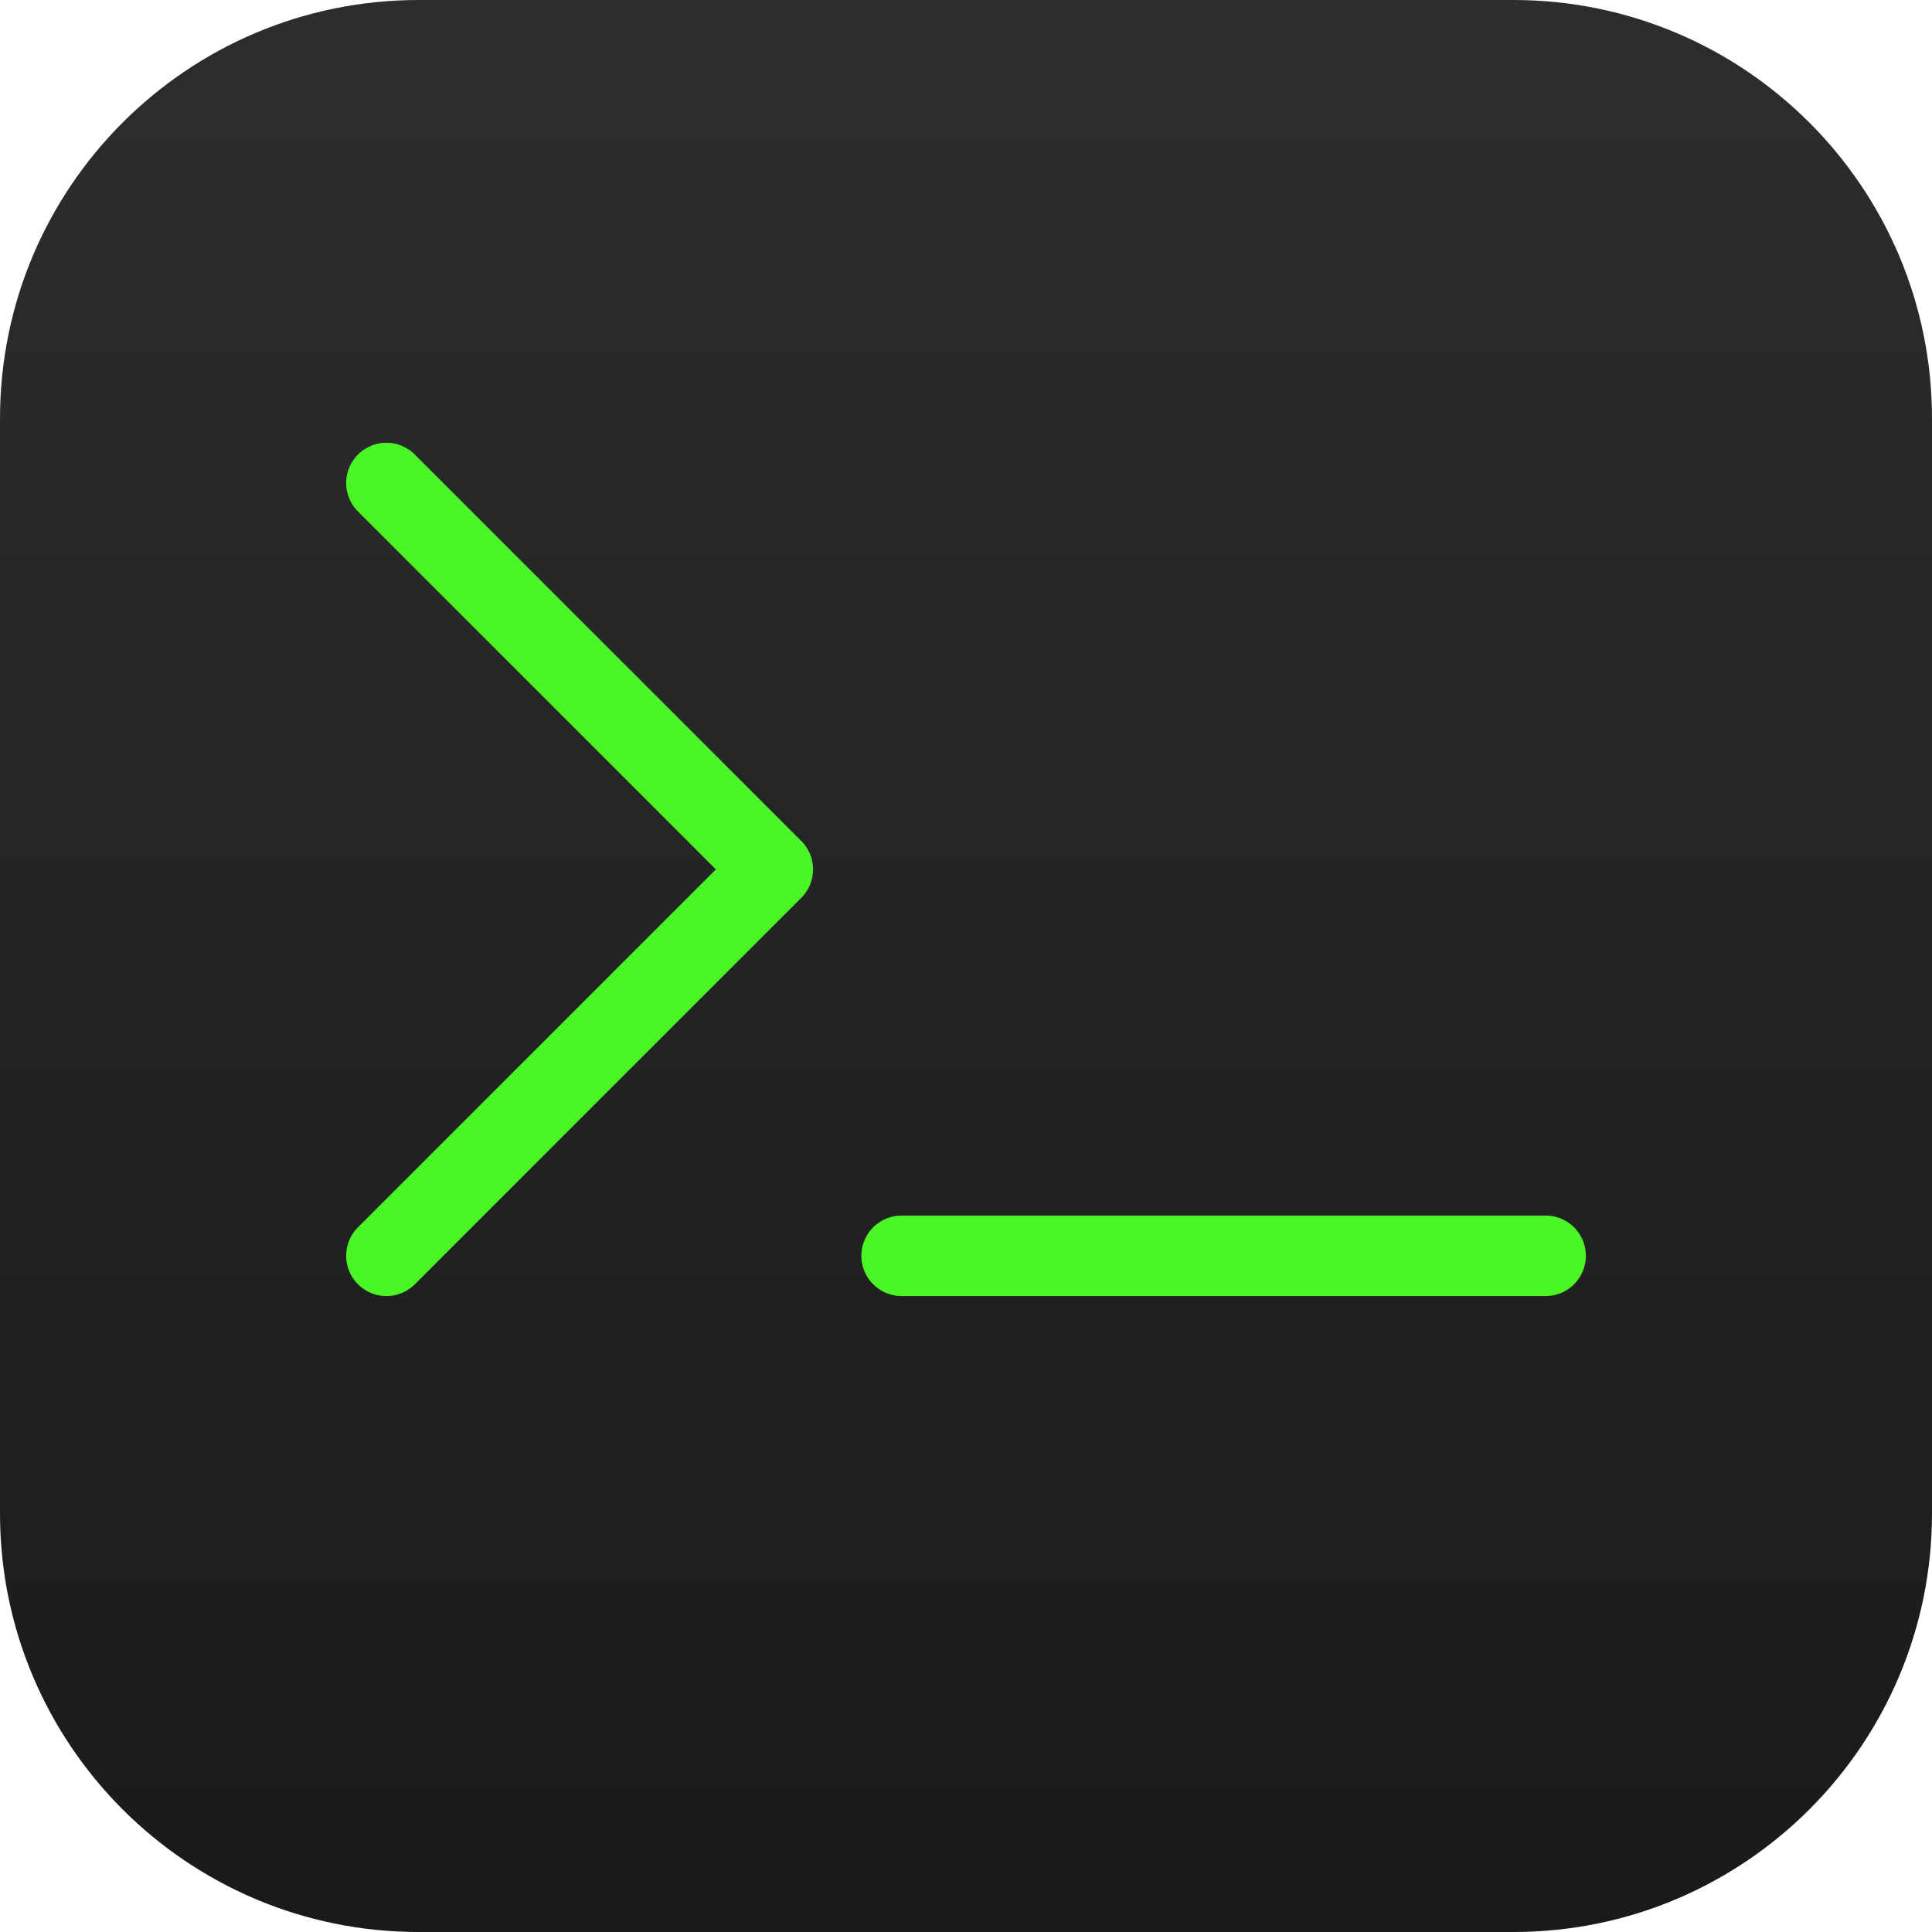
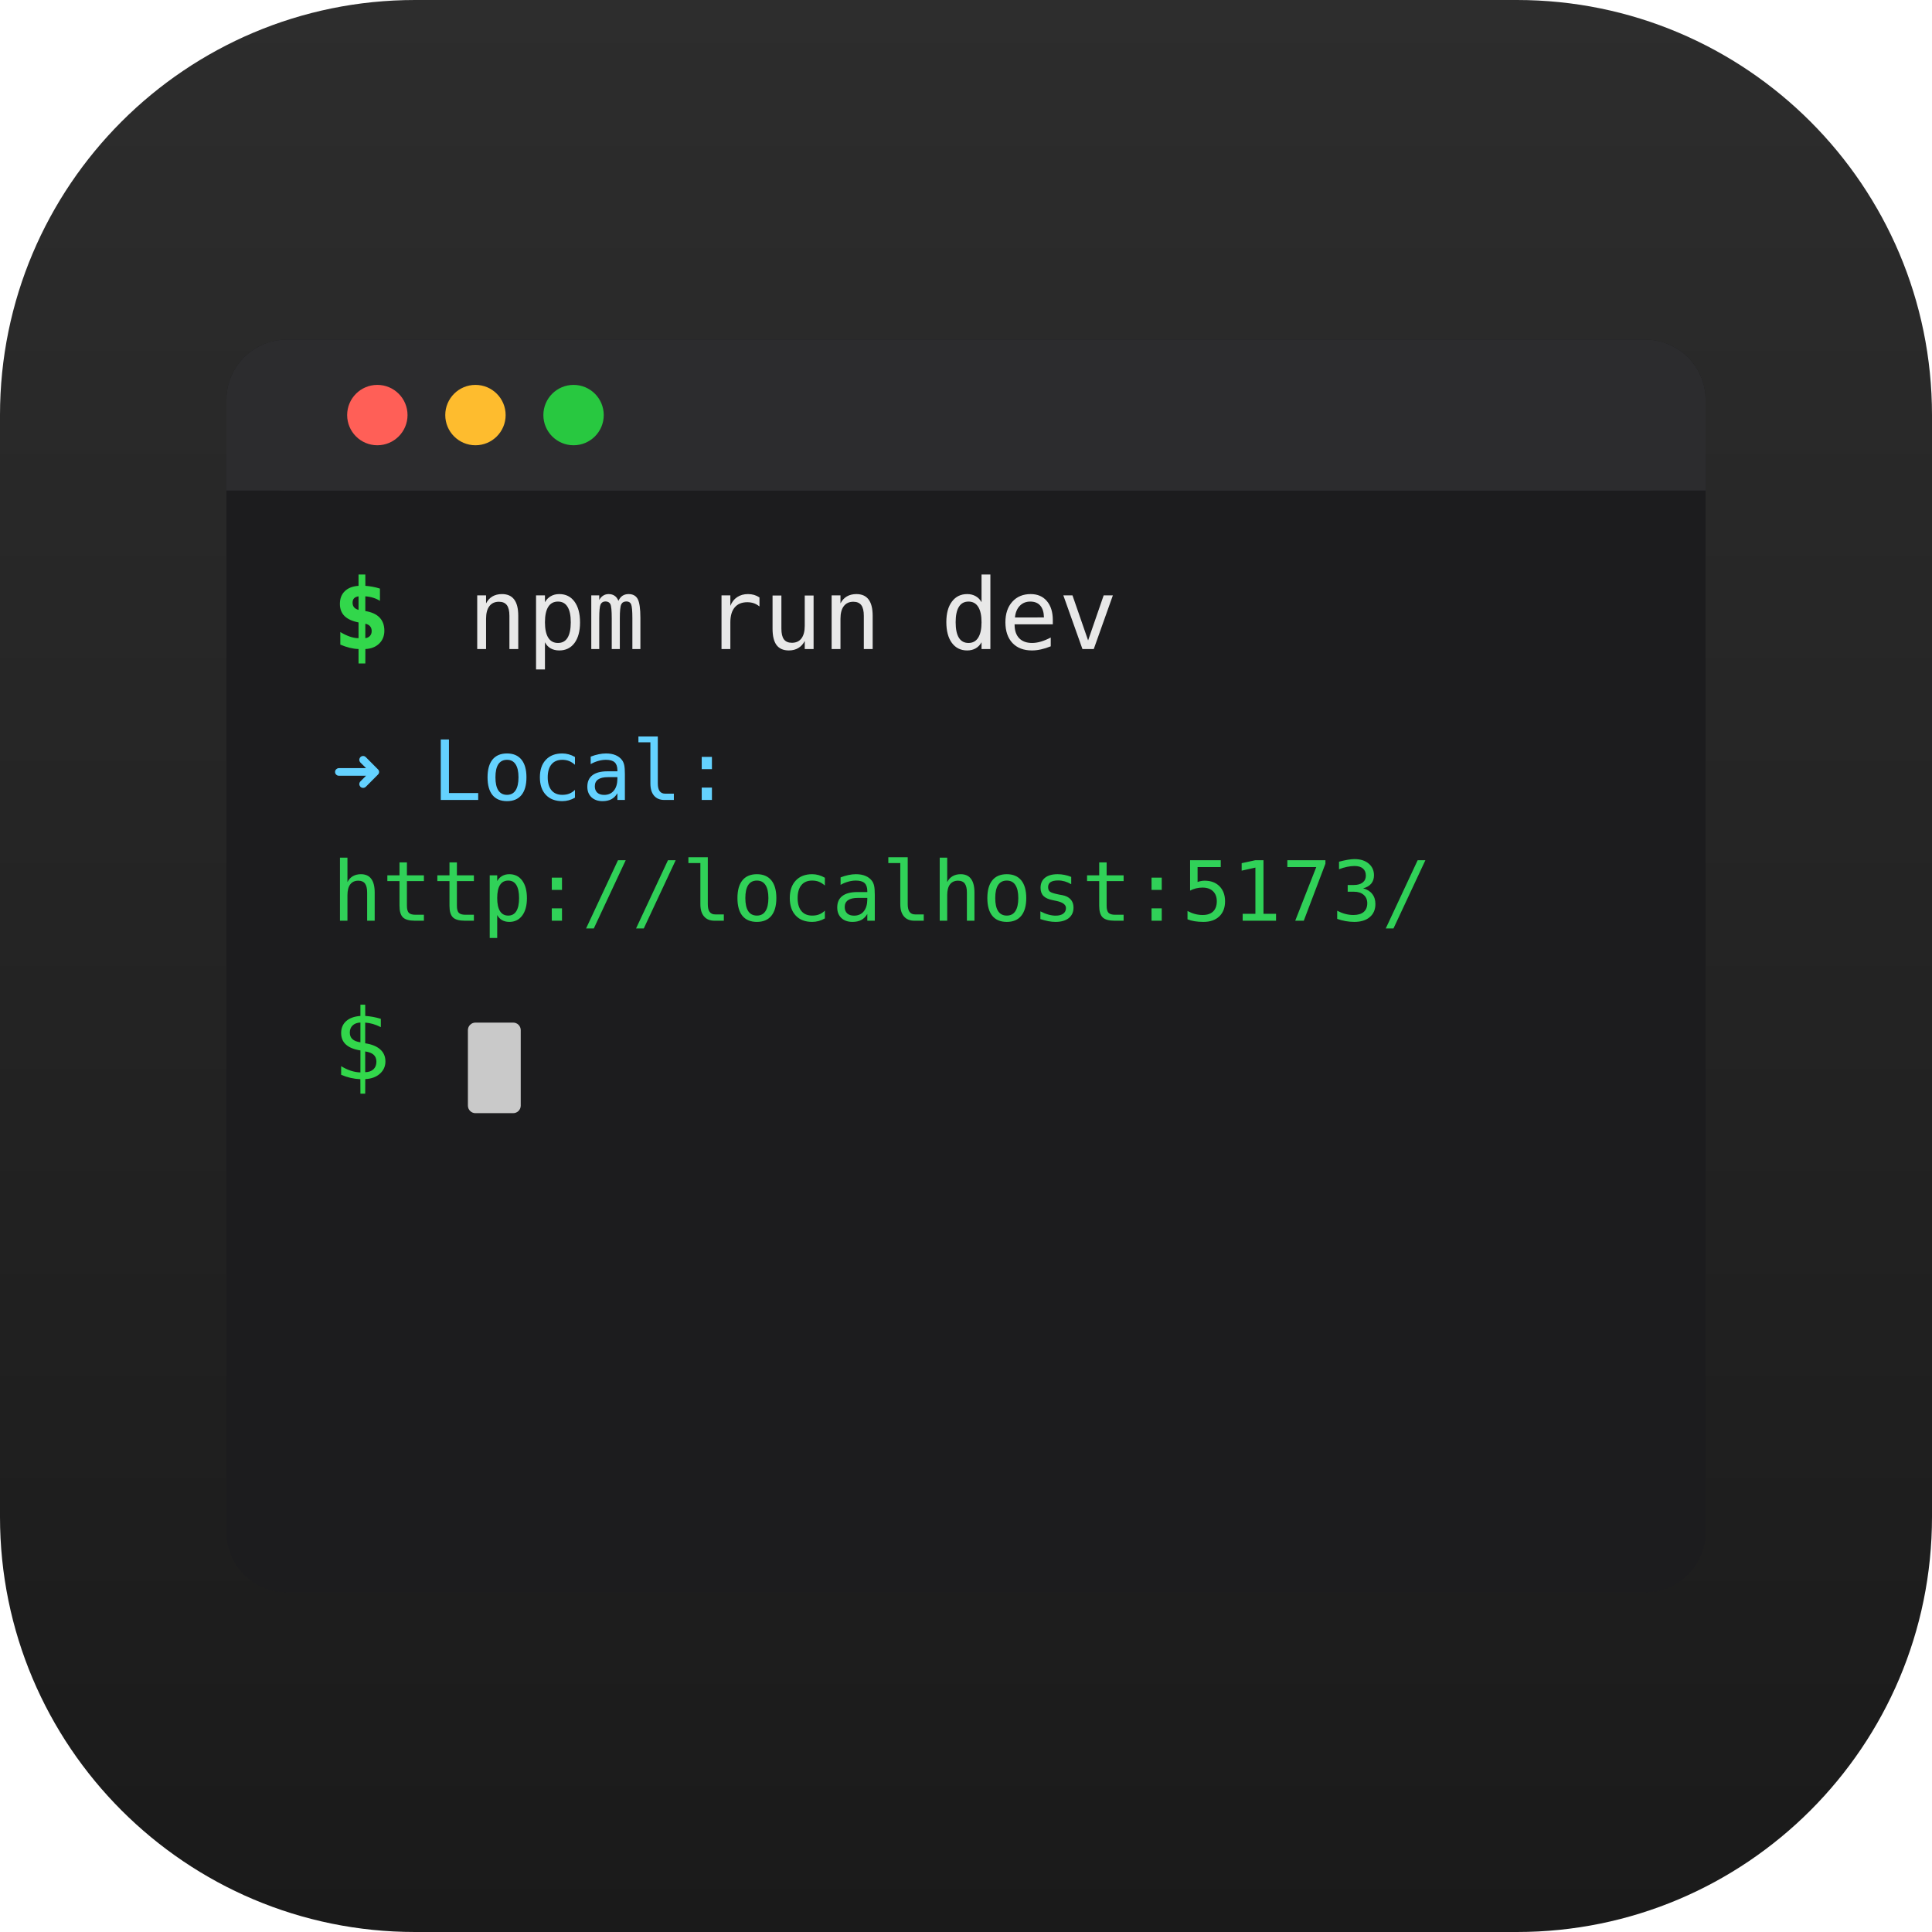
- <svg xmlns="http://www.w3.org/2000/svg" viewBox="0 0 120 120" width="120" height="120">
+ <svg xmlns="http://www.w3.org/2000/svg" viewBox="0 0 512 512">
  <defs>
-     <linearGradient id="bg" x1="0" y1="0" x2="0" y2="1">
+     <linearGradient id="tBg" x1="0" y1="0" x2="0" y2="1">
      <stop offset="0%" stop-color="#2d2d2d" />
      <stop offset="100%" stop-color="#1a1a1a" />
    </linearGradient>
  </defs>
-   <rect width="120" height="120" rx="26" fill="url(#bg)" />
-   <g transform="translate(24, 30)" fill="none" stroke="#4AF626" stroke-width="5" stroke-linecap="round" stroke-linejoin="round">
-     <polyline points="0,0 24,24 0,48" />
-     <line x1="32" y1="48" x2="72" y2="48" />
+   <rect width="512" height="512" rx="110" fill="url(#tBg)" />
+   <clipPath id="tclip">
+     <rect width="512" height="512" rx="110" />
+   </clipPath>
+   <g clip-path="url(#tclip)">
+     <rect x="60" y="90" width="392" height="332" rx="16" fill="#1c1c1e" />
+     <rect x="60" y="90" width="392" height="40" rx="16" fill="#2c2c2e" />
+     <rect x="60" y="112" width="392" height="18" fill="#2c2c2e" />
+     <circle cx="100" cy="110" r="8" fill="#FF5F57" />
+     <circle cx="126" cy="110" r="8" fill="#FEBC2E" />
+     <circle cx="152" cy="110" r="8" fill="#28C840" />
+     <text x="88" y="172" font-family="monospace" font-size="26" fill="#32D74B" font-weight="bold">$ </text>
+     <text x="124" y="172" font-family="monospace" font-size="26" fill="#E8E8E8">npm run dev</text>
+     <text x="88" y="212" font-family="monospace" font-size="22" fill="#64D2FF">  ➜ Local:</text>
+     <text x="88" y="244" font-family="monospace" font-size="22" fill="#30D158">  http://localhost:5173/</text>
+     <text x="88" y="286" font-family="monospace" font-size="26" fill="#32D74B">$ </text>
+     <rect x="124" y="271" width="14" height="24" rx="2" fill="#E8E8E8" opacity="0.85" />
  </g>
</svg>
